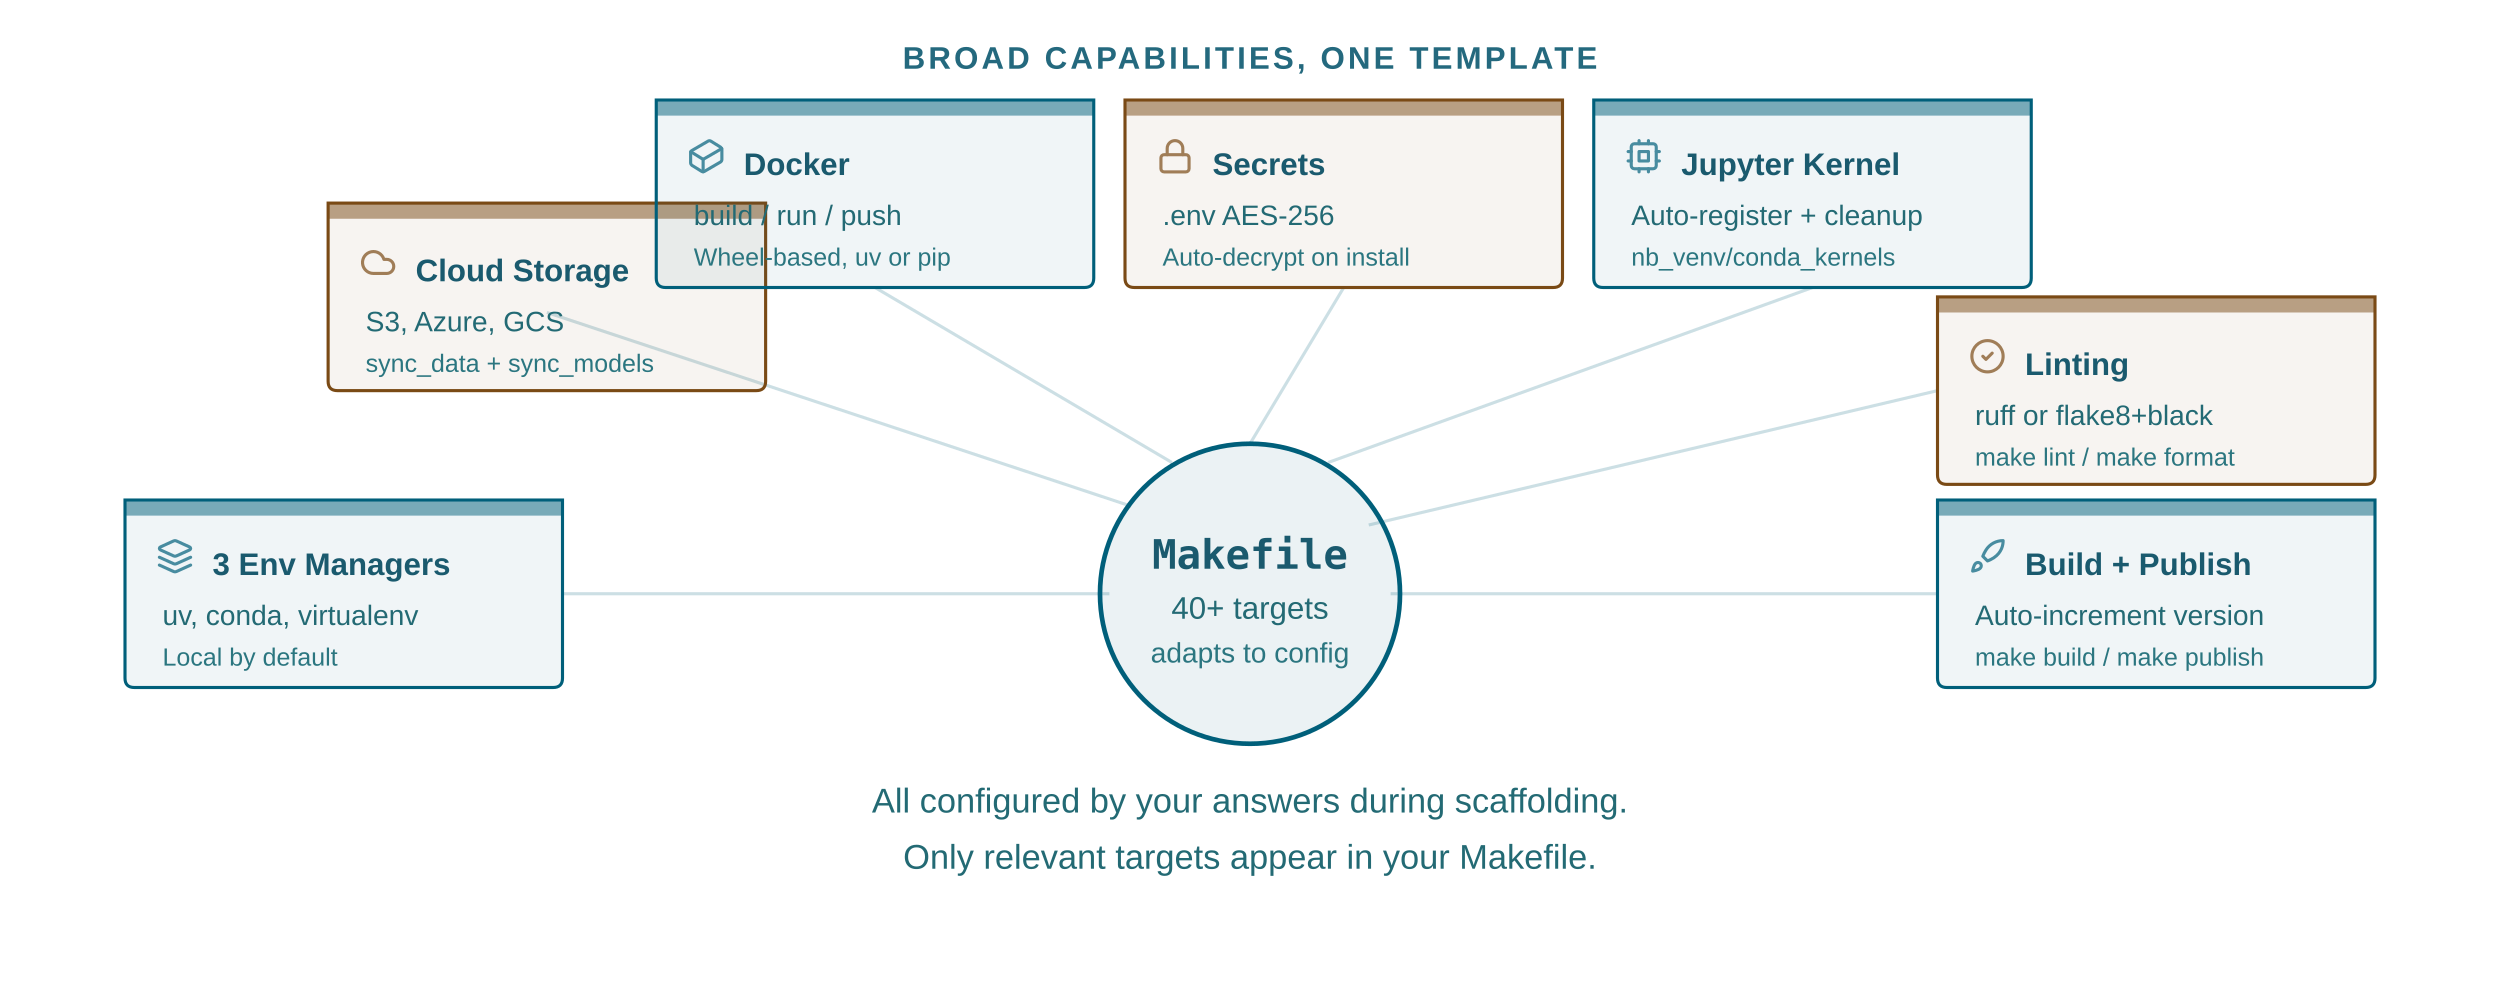
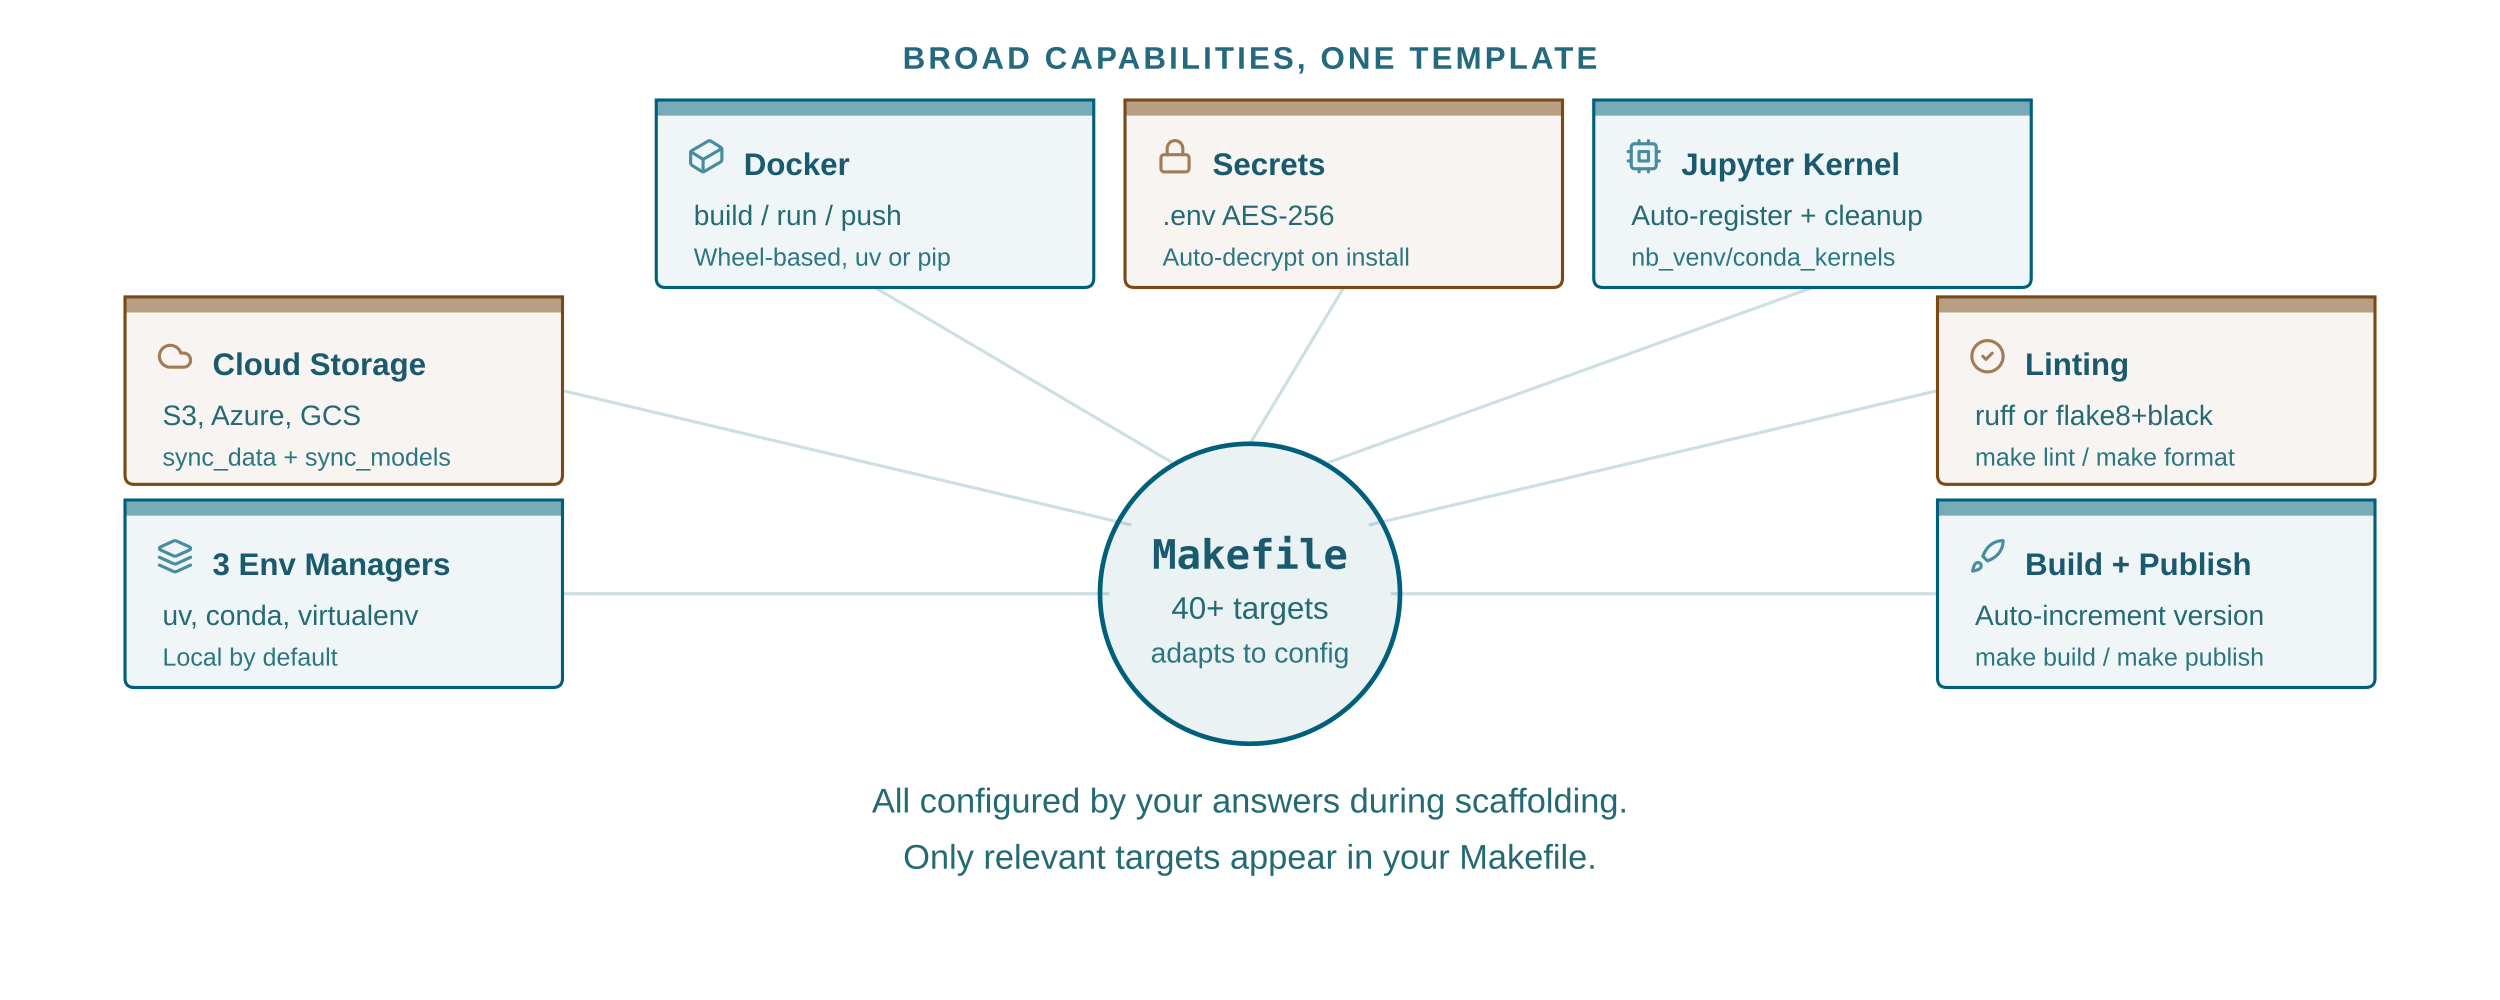
<svg xmlns="http://www.w3.org/2000/svg" viewBox="0 0 800 320">
  <style>
    .fg-1 { fill: #1a5a6e; }
    .fg-2 { fill: #24697e; }
    .fg-3 { fill: #236a74; }
    .fg-4 { fill: #2b7680; }
    .accent-1 { fill: #005f7a; }
    .accent-2 { fill: #7a4a15; }
    @media (prefers-color-scheme: dark) {
      .fg-1 { fill: #b8e4f0; }
      .fg-2 { fill: #8fd4e6; }
      .fg-3 { fill: #5aafc5; }
      .fg-4 { fill: #4099b3; }
      .accent-1 { fill: #5cc8e0; }
      .accent-2 { fill: #d4a04a; }
    }
  </style>
  <rect width="800" height="320" fill="transparent" />
  <text x="400" y="22" font-family="Segoe UI, Arial, sans-serif" font-size="10" font-weight="600" text-anchor="middle" letter-spacing="1" class="fg-2">BROAD CAPABILITIES, ONE TEMPLATE</text>
  <g id="connectors" opacity="0.2">
    <line x1="355" y1="190" x2="180" y2="190" stroke="#005f7a" stroke-width="1" />
-     <line x1="362" y1="162" x2="175" y2="100" stroke="#005f7a" stroke-width="1" />
+     <line x1="362" y1="168" x2="180" y2="125" stroke="#005f7a" stroke-width="1" />
    <line x1="375" y1="148" x2="280" y2="92" stroke="#005f7a" stroke-width="1" />
    <line x1="400" y1="142" x2="430" y2="92" stroke="#005f7a" stroke-width="1" />
    <line x1="425" y1="148" x2="580" y2="92" stroke="#005f7a" stroke-width="1" />
    <line x1="438" y1="168" x2="620" y2="125" stroke="#005f7a" stroke-width="1" />
    <line x1="445" y1="190" x2="620" y2="190" stroke="#005f7a" stroke-width="1" />
  </g>
  <g id="hub">
    <circle cx="400" cy="190" r="48" fill="#005f7a" fill-opacity="0.08" stroke="#005f7a" stroke-width="1.5" />
    <text x="400" y="182" font-family="Consolas, monospace" font-size="13" font-weight="700" text-anchor="middle" class="fg-1">Makefile</text>
    <text x="400" y="198" font-family="Segoe UI, Arial, sans-serif" font-size="10" text-anchor="middle" class="fg-3">40+ targets</text>
    <text x="400" y="212" font-family="Segoe UI, Arial, sans-serif" font-size="9" text-anchor="middle" class="fg-4">adapts to config</text>
  </g>
  <g id="node-env">
    <path d="M40,160 H180 V217 Q180,220 177,220 H43 Q40,220 40,217 Z" fill="#005f7a" fill-opacity="0.06" />
    <path d="M40,160 H180 V217 Q180,220 177,220 H43 Q40,220 40,217 Z" fill="none" stroke="#005f7a" stroke-width="1" />
    <rect x="40" y="160" width="140" height="5" fill="#005f7a" opacity="0.5" />
    <g transform="translate(50, 172) scale(0.5)" fill="none" stroke="#005f7a" stroke-width="2" stroke-linecap="round" stroke-linejoin="round" opacity="0.7">
      <path d="m12.83 2.18a2 2 0 0 0-1.66 0L2.6 6.08a1 1 0 0 0 0 1.83l8.58 3.91a2 2 0 0 0 1.66 0l8.58-3.9a1 1 0 0 0 0-1.83Z" />
      <path d="m22 17.65-9.17 4.16a2 2 0 0 1-1.66 0L2 17.65" />
      <path d="m22 12.65-9.17 4.16a2 2 0 0 1-1.66 0L2 12.65" />
    </g>
    <text x="68" y="184" font-family="Segoe UI, Arial, sans-serif" font-size="10" font-weight="600" class="fg-1">3 Env Managers</text>
    <text x="52" y="200" font-family="Segoe UI, Arial, sans-serif" font-size="9" class="fg-3">uv, conda, virtualenv</text>
    <text x="52" y="213" font-family="Segoe UI, Arial, sans-serif" font-size="8" class="fg-4">Local by default</text>
  </g>
  <g id="node-cloud">
-     <path d="M105,65 H245 V122 Q245,125 242,125 H108 Q105,125 105,122 Z" fill="#7a4a15" fill-opacity="0.06" />
-     <path d="M105,65 H245 V122 Q245,125 242,125 H108 Q105,125 105,122 Z" fill="none" stroke="#7a4a15" stroke-width="1" />
-     <rect x="105" y="65" width="140" height="5" fill="#7a4a15" opacity="0.5" />
-     <g transform="translate(115, 78) scale(0.5)" fill="none" stroke="#7a4a15" stroke-width="2" stroke-linecap="round" stroke-linejoin="round" opacity="0.7">
+     <path d="M40,95 H180 V152 Q180,155 177,155 H43 Q40,155 40,152 Z" fill="#7a4a15" fill-opacity="0.06" />
+     <path d="M40,95 H180 V152 Q180,155 177,155 H43 Q40,155 40,152 Z" fill="none" stroke="#7a4a15" stroke-width="1" />
+     <rect x="40" y="95" width="140" height="5" fill="#7a4a15" opacity="0.5" />
+     <g transform="translate(50, 108) scale(0.5)" fill="none" stroke="#7a4a15" stroke-width="2" stroke-linecap="round" stroke-linejoin="round" opacity="0.7">
      <path d="M17.5 19H9a7 7 0 1 1 6.71-9h1.79a4.5 4.5 0 1 1 0 9Z" />
    </g>
-     <text x="133" y="90" font-family="Segoe UI, Arial, sans-serif" font-size="10" font-weight="600" class="fg-1">Cloud Storage</text>
-     <text x="117" y="106" font-family="Segoe UI, Arial, sans-serif" font-size="9" class="fg-3">S3, Azure, GCS</text>
-     <text x="117" y="119" font-family="Segoe UI, Arial, sans-serif" font-size="8" class="fg-4">sync_data + sync_models</text>
+     <text x="68" y="120" font-family="Segoe UI, Arial, sans-serif" font-size="10" font-weight="600" class="fg-1">Cloud Storage</text>
+     <text x="52" y="136" font-family="Segoe UI, Arial, sans-serif" font-size="9" class="fg-3">S3, Azure, GCS</text>
+     <text x="52" y="149" font-family="Segoe UI, Arial, sans-serif" font-size="8" class="fg-4">sync_data + sync_models</text>
  </g>
  <g id="node-docker">
    <path d="M210,32 H350 V89 Q350,92 347,92 H213 Q210,92 210,89 Z" fill="#005f7a" fill-opacity="0.06" />
    <path d="M210,32 H350 V89 Q350,92 347,92 H213 Q210,92 210,89 Z" fill="none" stroke="#005f7a" stroke-width="1" />
    <rect x="210" y="32" width="140" height="5" fill="#005f7a" opacity="0.5" />
    <g transform="translate(220, 44) scale(0.5)" fill="none" stroke="#005f7a" stroke-width="2" stroke-linecap="round" stroke-linejoin="round" opacity="0.7">
      <path d="M22 7.7c0-.6-.4-1.2-.8-1.5l-6.3-3.9a1.72 1.72 0 0 0-1.7 0l-10.3 6c-.5.2-.9.8-.9 1.4v6.6c0 .5.4 1.2.8 1.5l6.3 3.9a1.72 1.72 0 0 0 1.7 0l10.3-6c.5-.3.9-1 .9-1.5Z" />
      <path d="M10 21.9V14L2.1 9.1" />
      <path d="m10 14 11.9-6.9" />
    </g>
    <text x="238" y="56" font-family="Segoe UI, Arial, sans-serif" font-size="10" font-weight="600" class="fg-1">Docker</text>
    <text x="222" y="72" font-family="Segoe UI, Arial, sans-serif" font-size="9" class="fg-3">build / run / push</text>
    <text x="222" y="85" font-family="Segoe UI, Arial, sans-serif" font-size="8" class="fg-4">Wheel-based, uv or pip</text>
  </g>
  <g id="node-secrets">
    <path d="M360,32 H500 V89 Q500,92 497,92 H363 Q360,92 360,89 Z" fill="#7a4a15" fill-opacity="0.06" />
    <path d="M360,32 H500 V89 Q500,92 497,92 H363 Q360,92 360,89 Z" fill="none" stroke="#7a4a15" stroke-width="1" />
    <rect x="360" y="32" width="140" height="5" fill="#7a4a15" opacity="0.5" />
    <g transform="translate(370, 44) scale(0.5)" fill="none" stroke="#7a4a15" stroke-width="2" stroke-linecap="round" stroke-linejoin="round" opacity="0.7">
      <rect width="18" height="11" x="3" y="11" rx="2" ry="2" />
      <path d="M7 11V7a5 5 0 0 1 10 0v4" />
    </g>
    <text x="388" y="56" font-family="Segoe UI, Arial, sans-serif" font-size="10" font-weight="600" class="fg-1">Secrets</text>
    <text x="372" y="72" font-family="Segoe UI, Arial, sans-serif" font-size="9" class="fg-3">.env AES-256</text>
    <text x="372" y="85" font-family="Segoe UI, Arial, sans-serif" font-size="8" class="fg-4">Auto-decrypt on install</text>
  </g>
  <g id="node-jupyter">
    <path d="M510,32 H650 V89 Q650,92 647,92 H513 Q510,92 510,89 Z" fill="#005f7a" fill-opacity="0.06" />
    <path d="M510,32 H650 V89 Q650,92 647,92 H513 Q510,92 510,89 Z" fill="none" stroke="#005f7a" stroke-width="1" />
    <rect x="510" y="32" width="140" height="5" fill="#005f7a" opacity="0.5" />
    <g transform="translate(520, 44) scale(0.5)" fill="none" stroke="#005f7a" stroke-width="2" stroke-linecap="round" stroke-linejoin="round" opacity="0.7">
      <rect x="4" y="4" width="16" height="16" rx="2" />
      <rect x="9" y="9" width="6" height="6" />
      <path d="M15 2v2" />
      <path d="M15 20v2" />
      <path d="M2 15h2" />
      <path d="M2 9h2" />
      <path d="M20 15h2" />
      <path d="M20 9h2" />
      <path d="M9 2v2" />
      <path d="M9 20v2" />
    </g>
    <text x="538" y="56" font-family="Segoe UI, Arial, sans-serif" font-size="10" font-weight="600" class="fg-1">Jupyter Kernel</text>
    <text x="522" y="72" font-family="Segoe UI, Arial, sans-serif" font-size="9" class="fg-3">Auto-register + cleanup</text>
    <text x="522" y="85" font-family="Segoe UI, Arial, sans-serif" font-size="8" class="fg-4">nb_venv/conda_kernels</text>
  </g>
  <g id="node-lint">
    <path d="M620,95 H760 V152 Q760,155 757,155 H623 Q620,155 620,152 Z" fill="#7a4a15" fill-opacity="0.06" />
    <path d="M620,95 H760 V152 Q760,155 757,155 H623 Q620,155 620,152 Z" fill="none" stroke="#7a4a15" stroke-width="1" />
    <rect x="620" y="95" width="140" height="5" fill="#7a4a15" opacity="0.5" />
    <g transform="translate(630, 108) scale(0.5)" fill="none" stroke="#7a4a15" stroke-width="2" stroke-linecap="round" stroke-linejoin="round" opacity="0.7">
      <circle cx="12" cy="12" r="10" />
      <path d="m9 12 2 2 4-4" />
    </g>
    <text x="648" y="120" font-family="Segoe UI, Arial, sans-serif" font-size="10" font-weight="600" class="fg-1">Linting</text>
    <text x="632" y="136" font-family="Segoe UI, Arial, sans-serif" font-size="9" class="fg-3">ruff or flake8+black</text>
    <text x="632" y="149" font-family="Segoe UI, Arial, sans-serif" font-size="8" class="fg-4">make lint / make format</text>
  </g>
  <g id="node-build">
    <path d="M620,160 H760 V217 Q760,220 757,220 H623 Q620,220 620,217 Z" fill="#005f7a" fill-opacity="0.06" />
    <path d="M620,160 H760 V217 Q760,220 757,220 H623 Q620,220 620,217 Z" fill="none" stroke="#005f7a" stroke-width="1" />
    <rect x="620" y="160" width="140" height="5" fill="#005f7a" opacity="0.5" />
    <g transform="translate(630, 172) scale(0.5)" fill="none" stroke="#005f7a" stroke-width="2" stroke-linecap="round" stroke-linejoin="round" opacity="0.7">
      <path d="M4.5 16.5c-1.5 1.26-2 5-2 5s3.74-.5 5-2c.71-.84.7-2.13-.09-2.91a2.18 2.18 0 0 0-2.91-.09z" />
      <path d="m12 15-3-3a22 22 0 0 1 2-3.95A12.88 12.88 0 0 1 22 2c0 2.72-.78 7.5-6 11a22.35 22.35 0 0 1-4 2z" />
    </g>
    <text x="648" y="184" font-family="Segoe UI, Arial, sans-serif" font-size="10" font-weight="600" class="fg-1">Build + Publish</text>
    <text x="632" y="200" font-family="Segoe UI, Arial, sans-serif" font-size="9" class="fg-3">Auto-increment version</text>
    <text x="632" y="213" font-family="Segoe UI, Arial, sans-serif" font-size="8" class="fg-4">make build / make publish</text>
  </g>
  <text x="400" y="260" font-family="Segoe UI, Arial, sans-serif" font-size="11" text-anchor="middle" class="fg-3">All configured by your answers during scaffolding.</text>
  <text x="400" y="278" font-family="Segoe UI, Arial, sans-serif" font-size="11" text-anchor="middle" class="fg-3">Only relevant targets appear in your Makefile.</text>
</svg>
